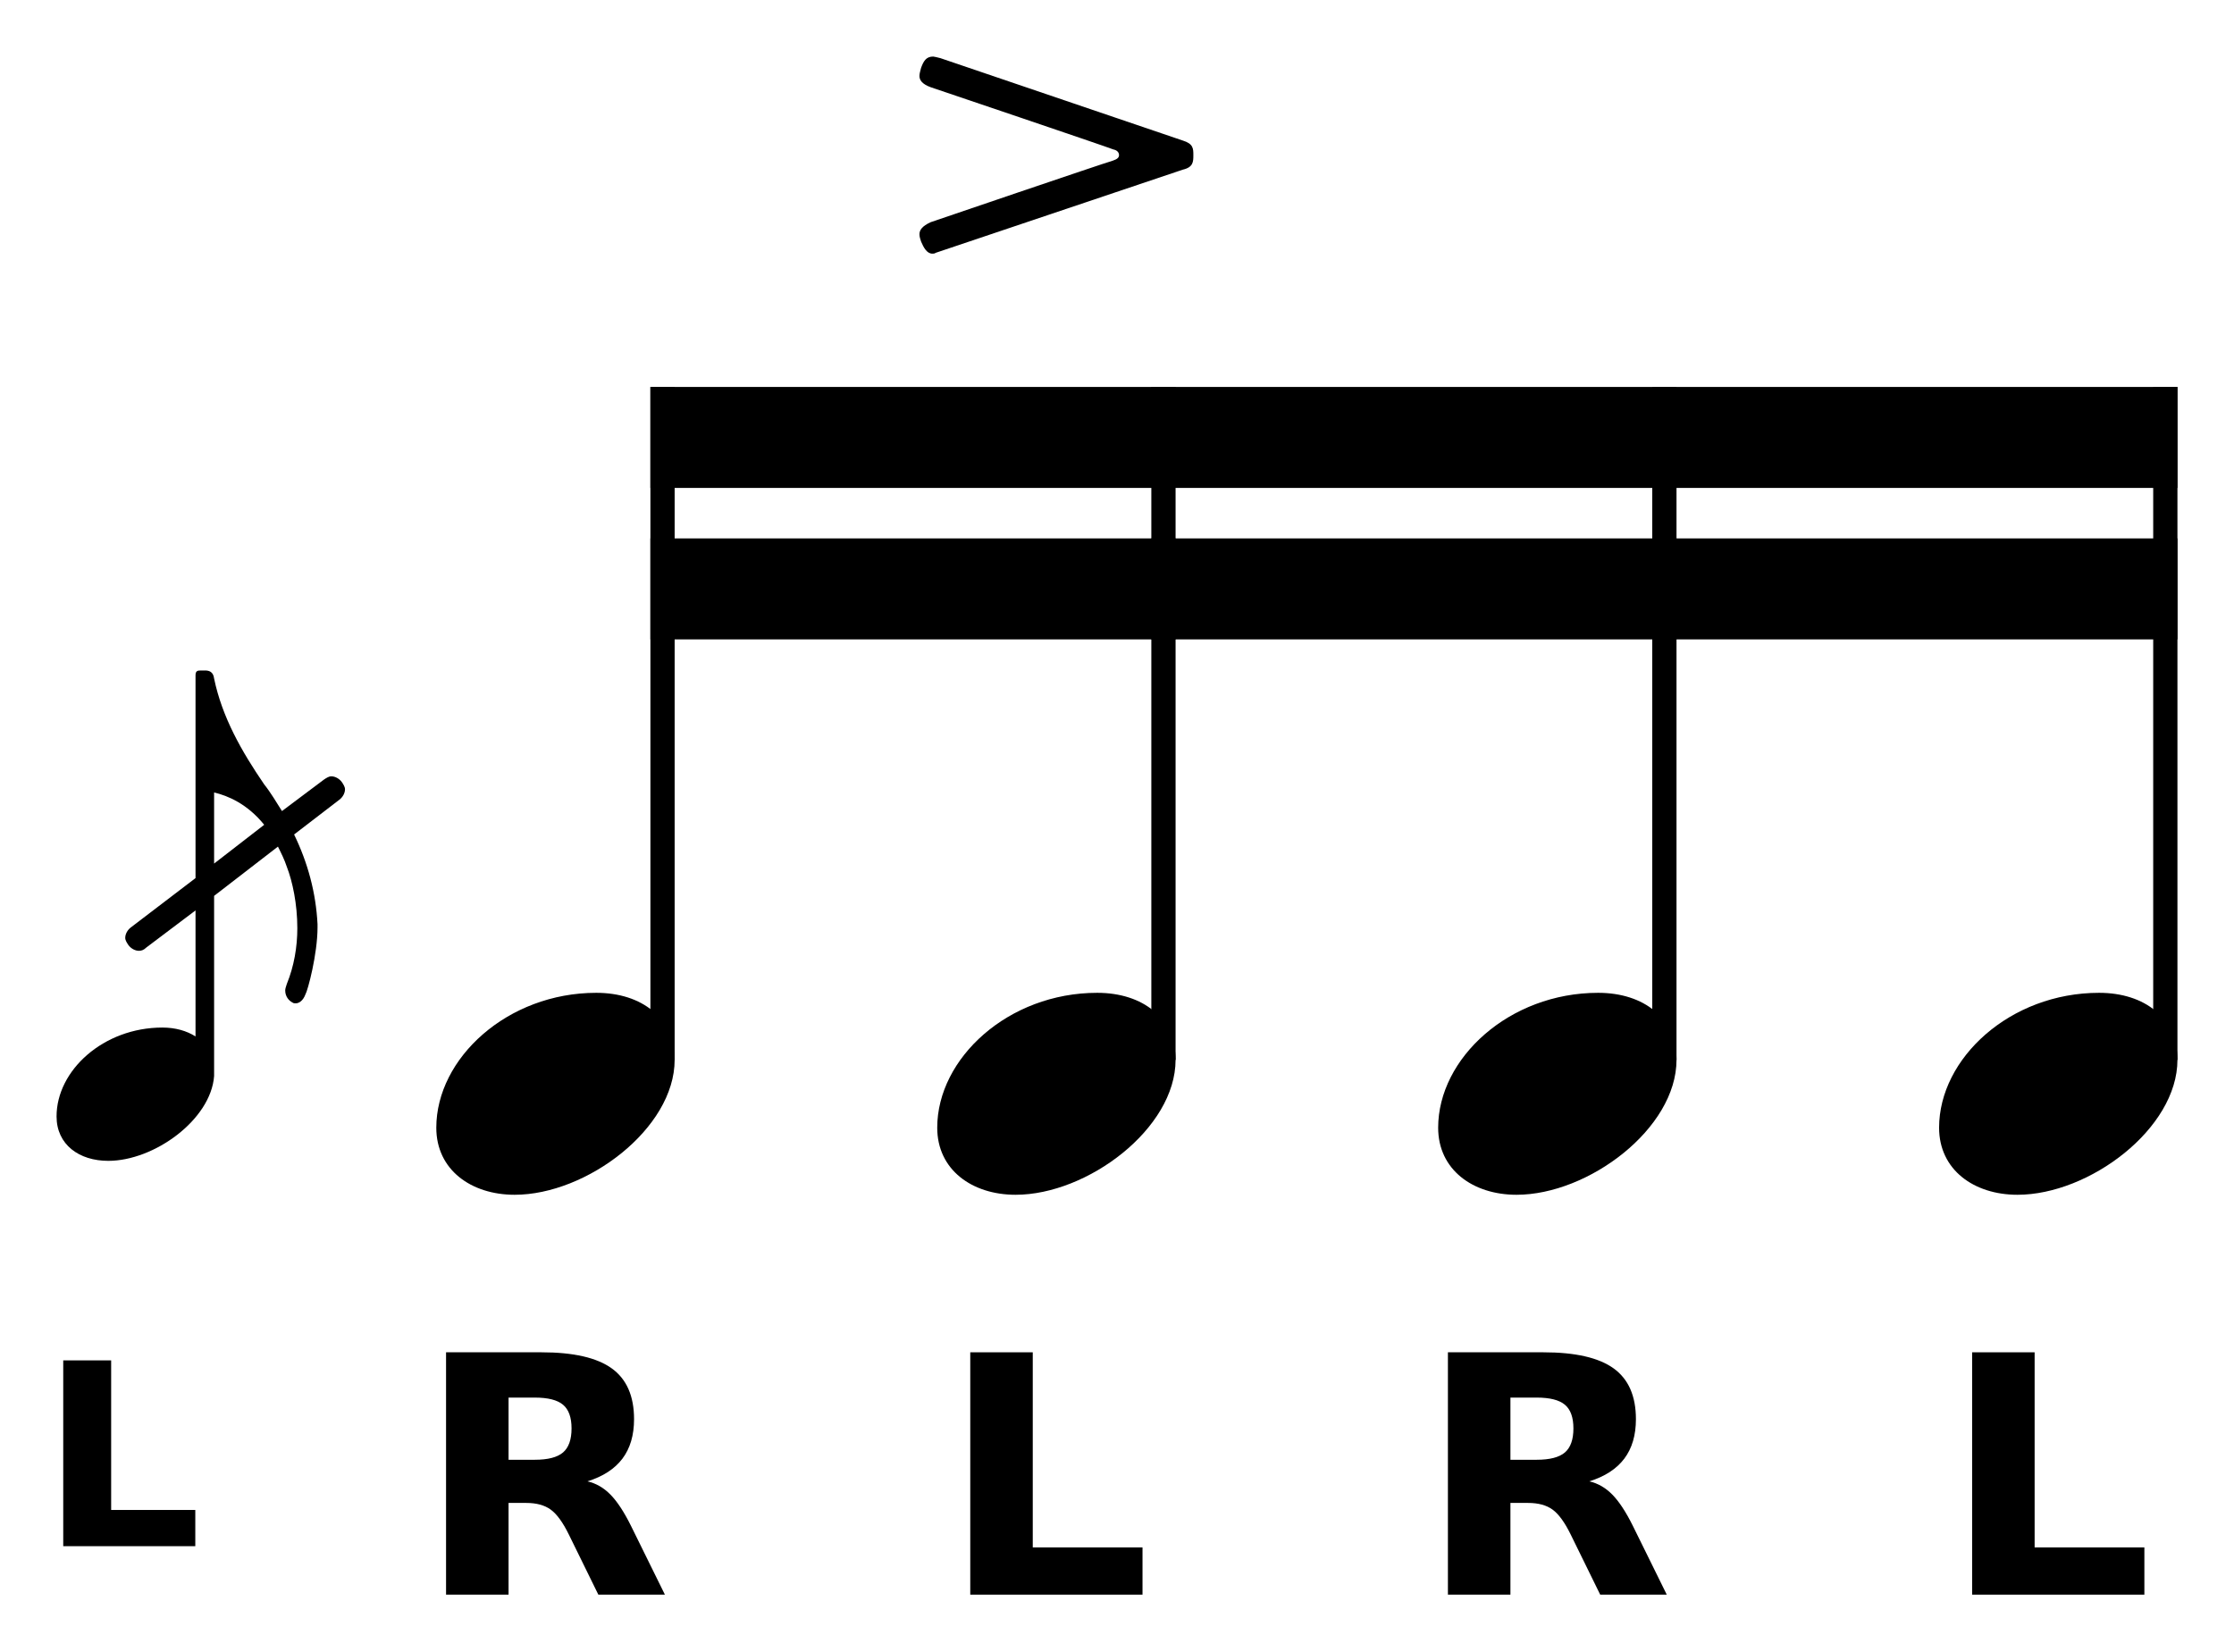
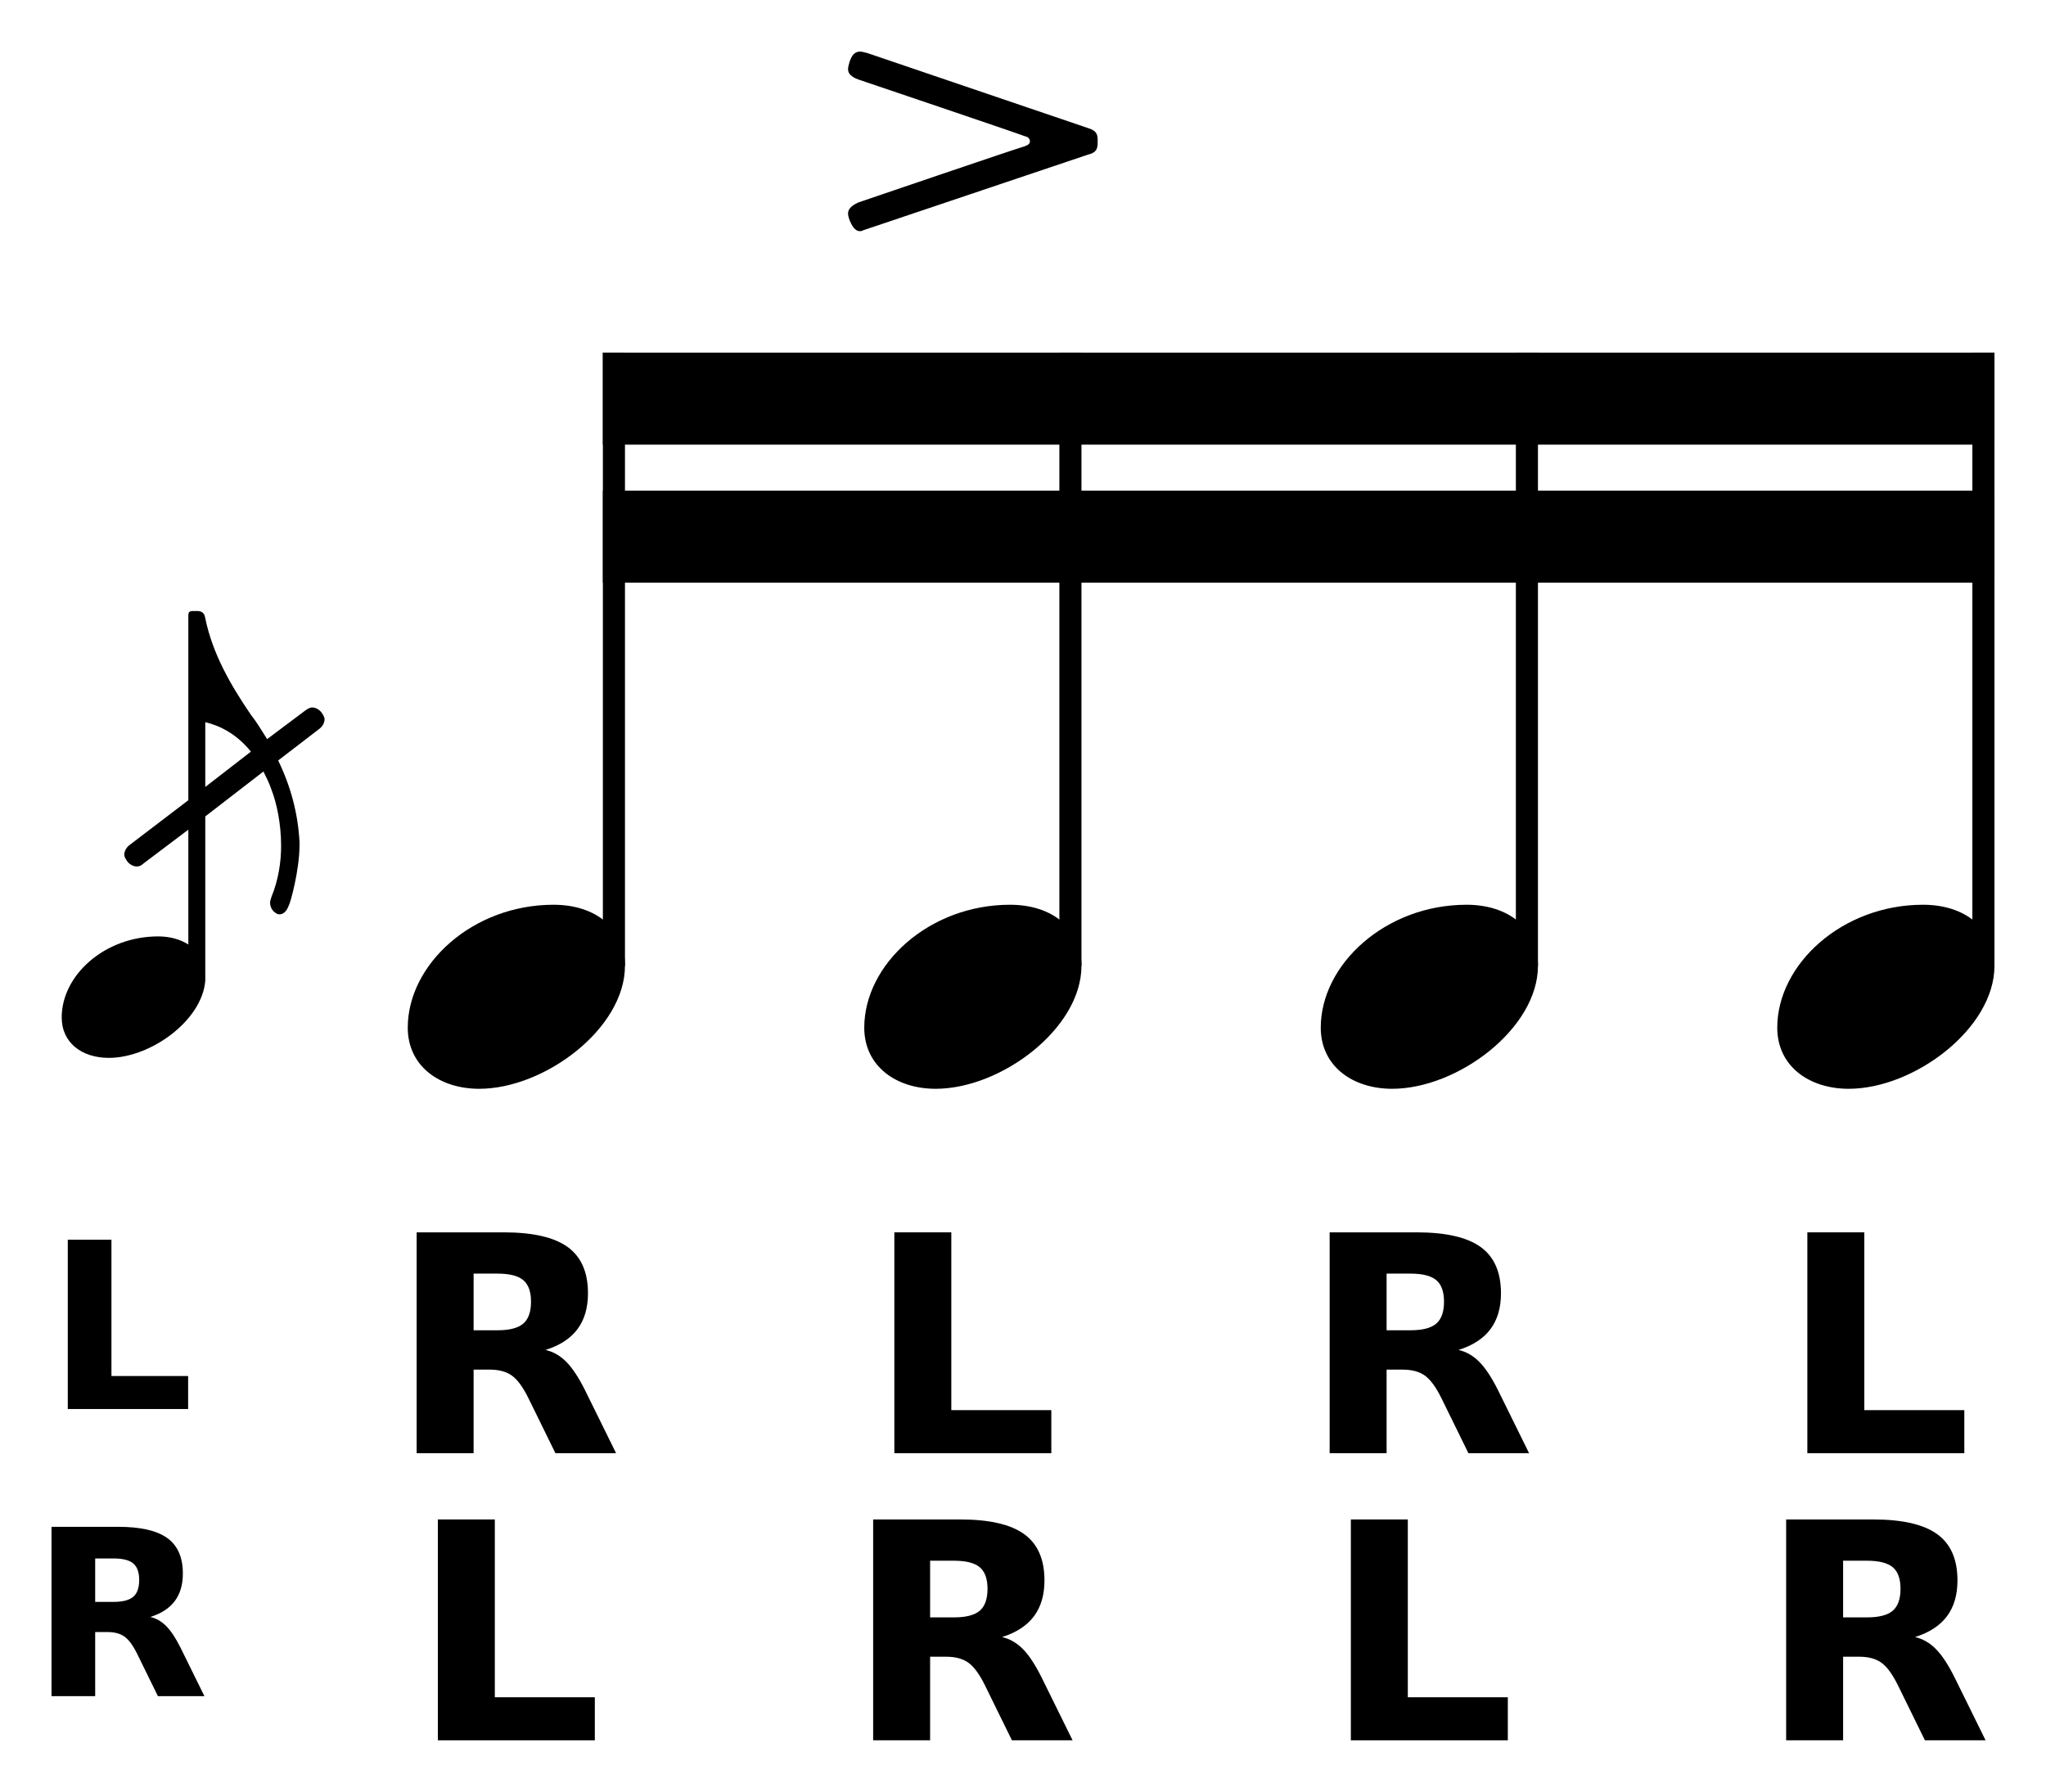
- <svg xmlns="http://www.w3.org/2000/svg" viewBox="-120 -1354 2765 2044" width="2765" height="2044" data-units-per-space="250" data-pas="23" data-rudiment="flamacue" data-family="Flam" role="img" aria-label="Flamacue (PAS 23)">
+ <svg xmlns="http://www.w3.org/2000/svg" viewBox="-133.8 -1354 2778.8 2434" width="2778.8" height="2434" data-units-per-space="250" data-pas="23" data-rudiment="flamacue" data-family="Flam" role="img" aria-label="Flamacue (PAS 23)">
  <g fill="currentColor">
    <path transform="translate(420 0) scale(1 -1)" d="M97 -125C186 -125 295 -43 295 42C295 93 255 125 198 125C88 125 0 44 0 -42C0 -94 43 -125 97 -125Z" />
    <rect x="685" y="-875" width="30" height="833" />
    <path transform="translate(-50 0) scale(1 -1)" d="M353 386C350 390 345 393 340 393C337 393 334 391 331 389L279 350C272 361 265 373 257 383C229 424 205 466 195 514C194 523 188 524 184 524H179C175 524 172 524 172 518V267L92 206C88 203 85 198 85 193C85 190 87 187 89 184C92 180 97 177 102 177C105 177 108 178 111 181L172 227V71C161 78 147 82 131 82C58 82 0 29 0 -28C0 -63 28 -83 64 -83C121 -83 191 -32 195 22V245L274 306C278 298 282 290 285 281C292 263 298 235 298 205C298 182 294 158 285 136C284 133 283 130 283 128C283 120 288 115 292 113C293 112 295 112 296 112C300 112 305 115 308 123C311 128 323 173 323 206V210C321 249 311 286 294 321L350 364C354 367 357 372 357 377C357 380 355 383 353 386ZM195 285V373C212 369 236 359 257 333Z" />
    <path transform="translate(-70.7 560) scale(0.1540522 -0.1540522)" d="M188 1493H573V291H1249V0H188Z" />
+     <path transform="translate(-92.8 950) scale(0.1540522 -0.1540522)" d="M735 831Q856 831 908.5 876.0Q961 921 961 1024Q961 1126 908.5 1170.0Q856 1214 735 1214H573V831ZM573 565V0H188V1493H776Q1071 1493 1208.5 1394.0Q1346 1295 1346 1081Q1346 933 1274.5 838.0Q1203 743 1059 698Q1138 680 1200.5 616.5Q1263 553 1327 424L1536 0H1126L944 371Q889 483 832.5 524.0Q776 565 682 565Z" />
    <path transform="translate(394.3 620) scale(0.2009377 -0.2009377)" d="M735 831Q856 831 908.5 876.0Q961 921 961 1024Q961 1126 908.5 1170.0Q856 1214 735 1214H573V831ZM573 565V0H188V1493H776Q1071 1493 1208.5 1394.0Q1346 1295 1346 1081Q1346 933 1274.5 838.0Q1203 743 1059 698Q1138 680 1200.5 616.5Q1263 553 1327 424L1536 0H1126L944 371Q889 483 832.5 524.0Q776 565 682 565Z" />
+     <path transform="translate(423.1 1010) scale(0.2009377 -0.2009377)" d="M188 1493H573V291H1249V0H188Z" />
    <path transform="translate(1040 0) scale(1 -1)" d="M97 -125C186 -125 295 -43 295 42C295 93 255 125 198 125C88 125 0 44 0 -42C0 -94 43 -125 97 -125Z" />
    <rect x="1305" y="-875" width="30" height="833" />
    <path transform="translate(1018 -1039) scale(1 -1)" d="M326 105C339 108 339 115 339 123C339 131 339 137 326 141L26 243C22 244 18 245 17 245C8 245 5 239 2 231C1 227 0 224 0 221C0 216 3 211 14 207C14 207 230 134 240 130C245 129 247 126 247 123C247 120 245 118 239 116C228 113 14 40 14 40C3 35 0 30 0 25C0 22 1 19 2 16C5 9 9 1 16 1C17 1 19 1 20 2Z" />
    <path transform="translate(1043.1 620) scale(0.2009377 -0.2009377)" d="M188 1493H573V291H1249V0H188Z" />
+     <path transform="translate(1014.3 1010) scale(0.2009377 -0.2009377)" d="M735 831Q856 831 908.5 876.0Q961 921 961 1024Q961 1126 908.5 1170.0Q856 1214 735 1214H573V831ZM573 565V0H188V1493H776Q1071 1493 1208.5 1394.0Q1346 1295 1346 1081Q1346 933 1274.5 838.0Q1203 743 1059 698Q1138 680 1200.5 616.5Q1263 553 1327 424L1536 0H1126L944 371Q889 483 832.5 524.0Q776 565 682 565Z" />
    <path transform="translate(1660 0) scale(1 -1)" d="M97 -125C186 -125 295 -43 295 42C295 93 255 125 198 125C88 125 0 44 0 -42C0 -94 43 -125 97 -125Z" />
    <rect x="1925" y="-875" width="30" height="833" />
    <path transform="translate(1634.3 620) scale(0.2009377 -0.2009377)" d="M735 831Q856 831 908.5 876.0Q961 921 961 1024Q961 1126 908.5 1170.0Q856 1214 735 1214H573V831ZM573 565V0H188V1493H776Q1071 1493 1208.5 1394.0Q1346 1295 1346 1081Q1346 933 1274.5 838.0Q1203 743 1059 698Q1138 680 1200.5 616.5Q1263 553 1327 424L1536 0H1126L944 371Q889 483 832.5 524.0Q776 565 682 565Z" />
+     <path transform="translate(1663.1 1010) scale(0.2009377 -0.2009377)" d="M188 1493H573V291H1249V0H188Z" />
    <path transform="translate(2280 0) scale(1 -1)" d="M97 -125C186 -125 295 -43 295 42C295 93 255 125 198 125C88 125 0 44 0 -42C0 -94 43 -125 97 -125Z" />
    <rect x="2545" y="-875" width="30" height="833" />
    <path transform="translate(2283.1 620) scale(0.2009377 -0.2009377)" d="M188 1493H573V291H1249V0H188Z" />
+     <path transform="translate(2254.3 1010) scale(0.2009377 -0.2009377)" d="M735 831Q856 831 908.5 876.0Q961 921 961 1024Q961 1126 908.5 1170.0Q856 1214 735 1214H573V831ZM573 565V0H188V1493H776Q1071 1493 1208.5 1394.0Q1346 1295 1346 1081Q1346 933 1274.5 838.0Q1203 743 1059 698Q1138 680 1200.5 616.5Q1263 553 1327 424L1536 0H1126L944 371Q889 483 832.5 524.0Q776 565 682 565Z" />
    <rect x="685" y="-875" width="1890" height="125" />
    <rect x="685" y="-687.5" width="650" height="125" />
    <rect x="1305" y="-687.5" width="650" height="125" />
    <rect x="1925" y="-687.5" width="650" height="125" />
  </g>
</svg>
